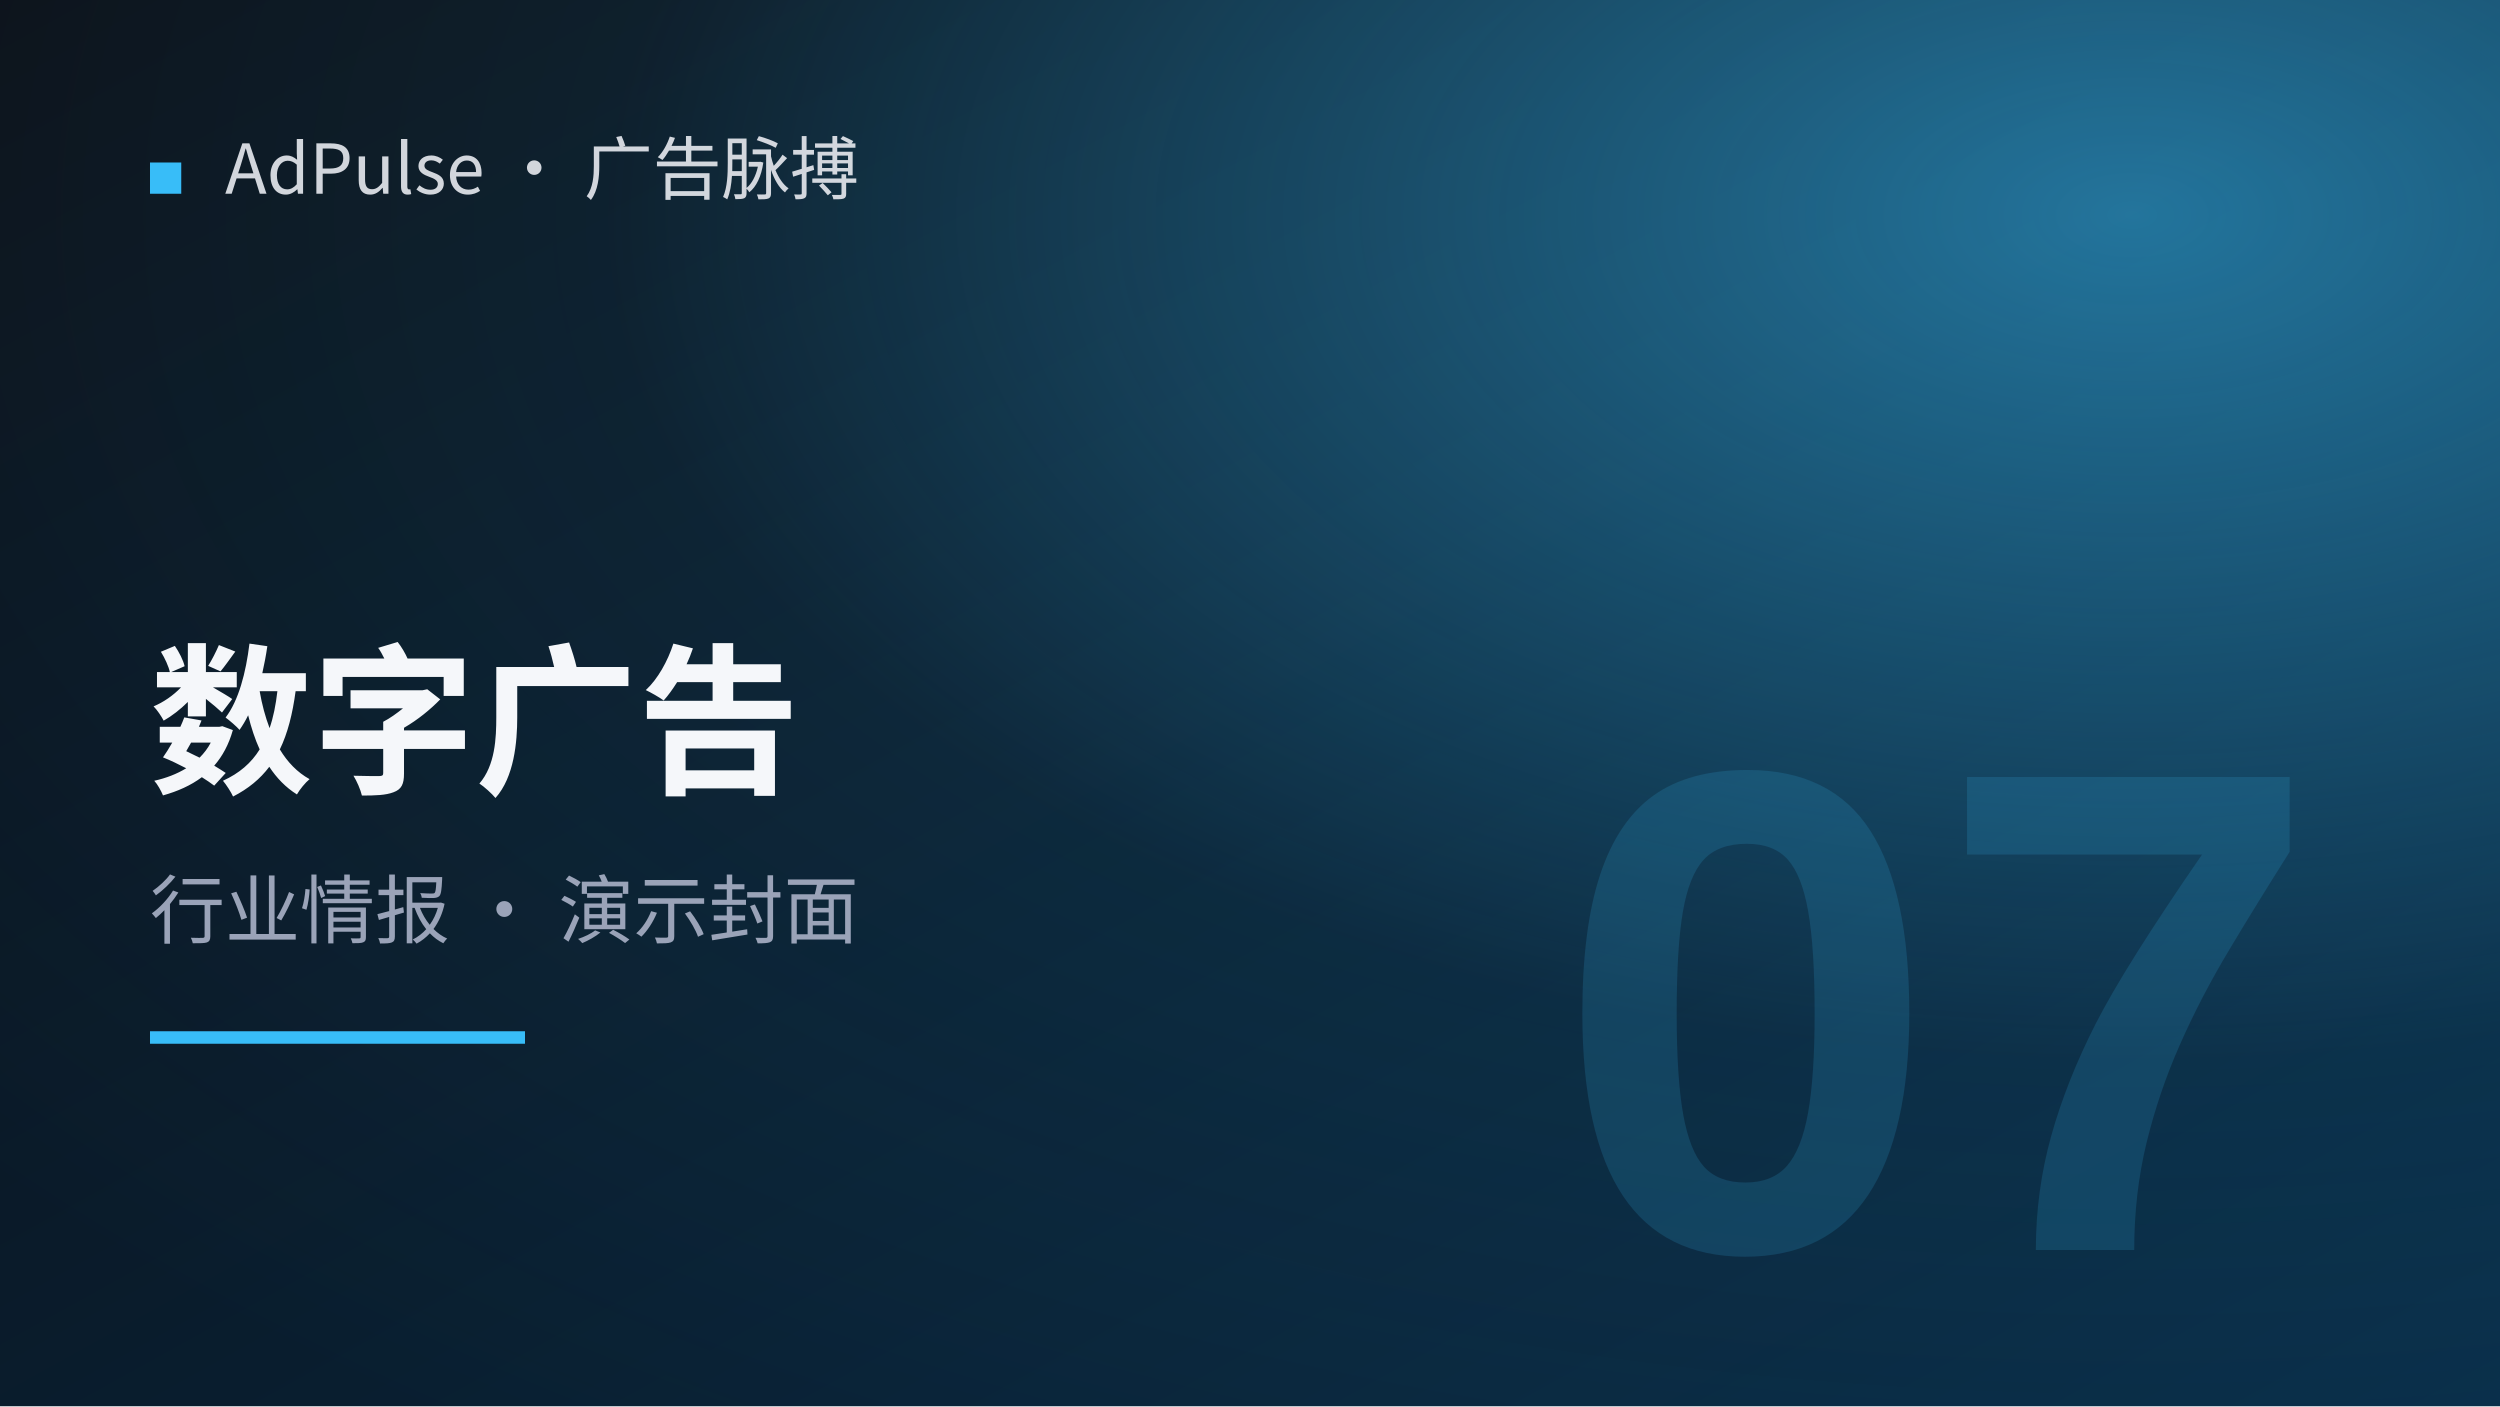
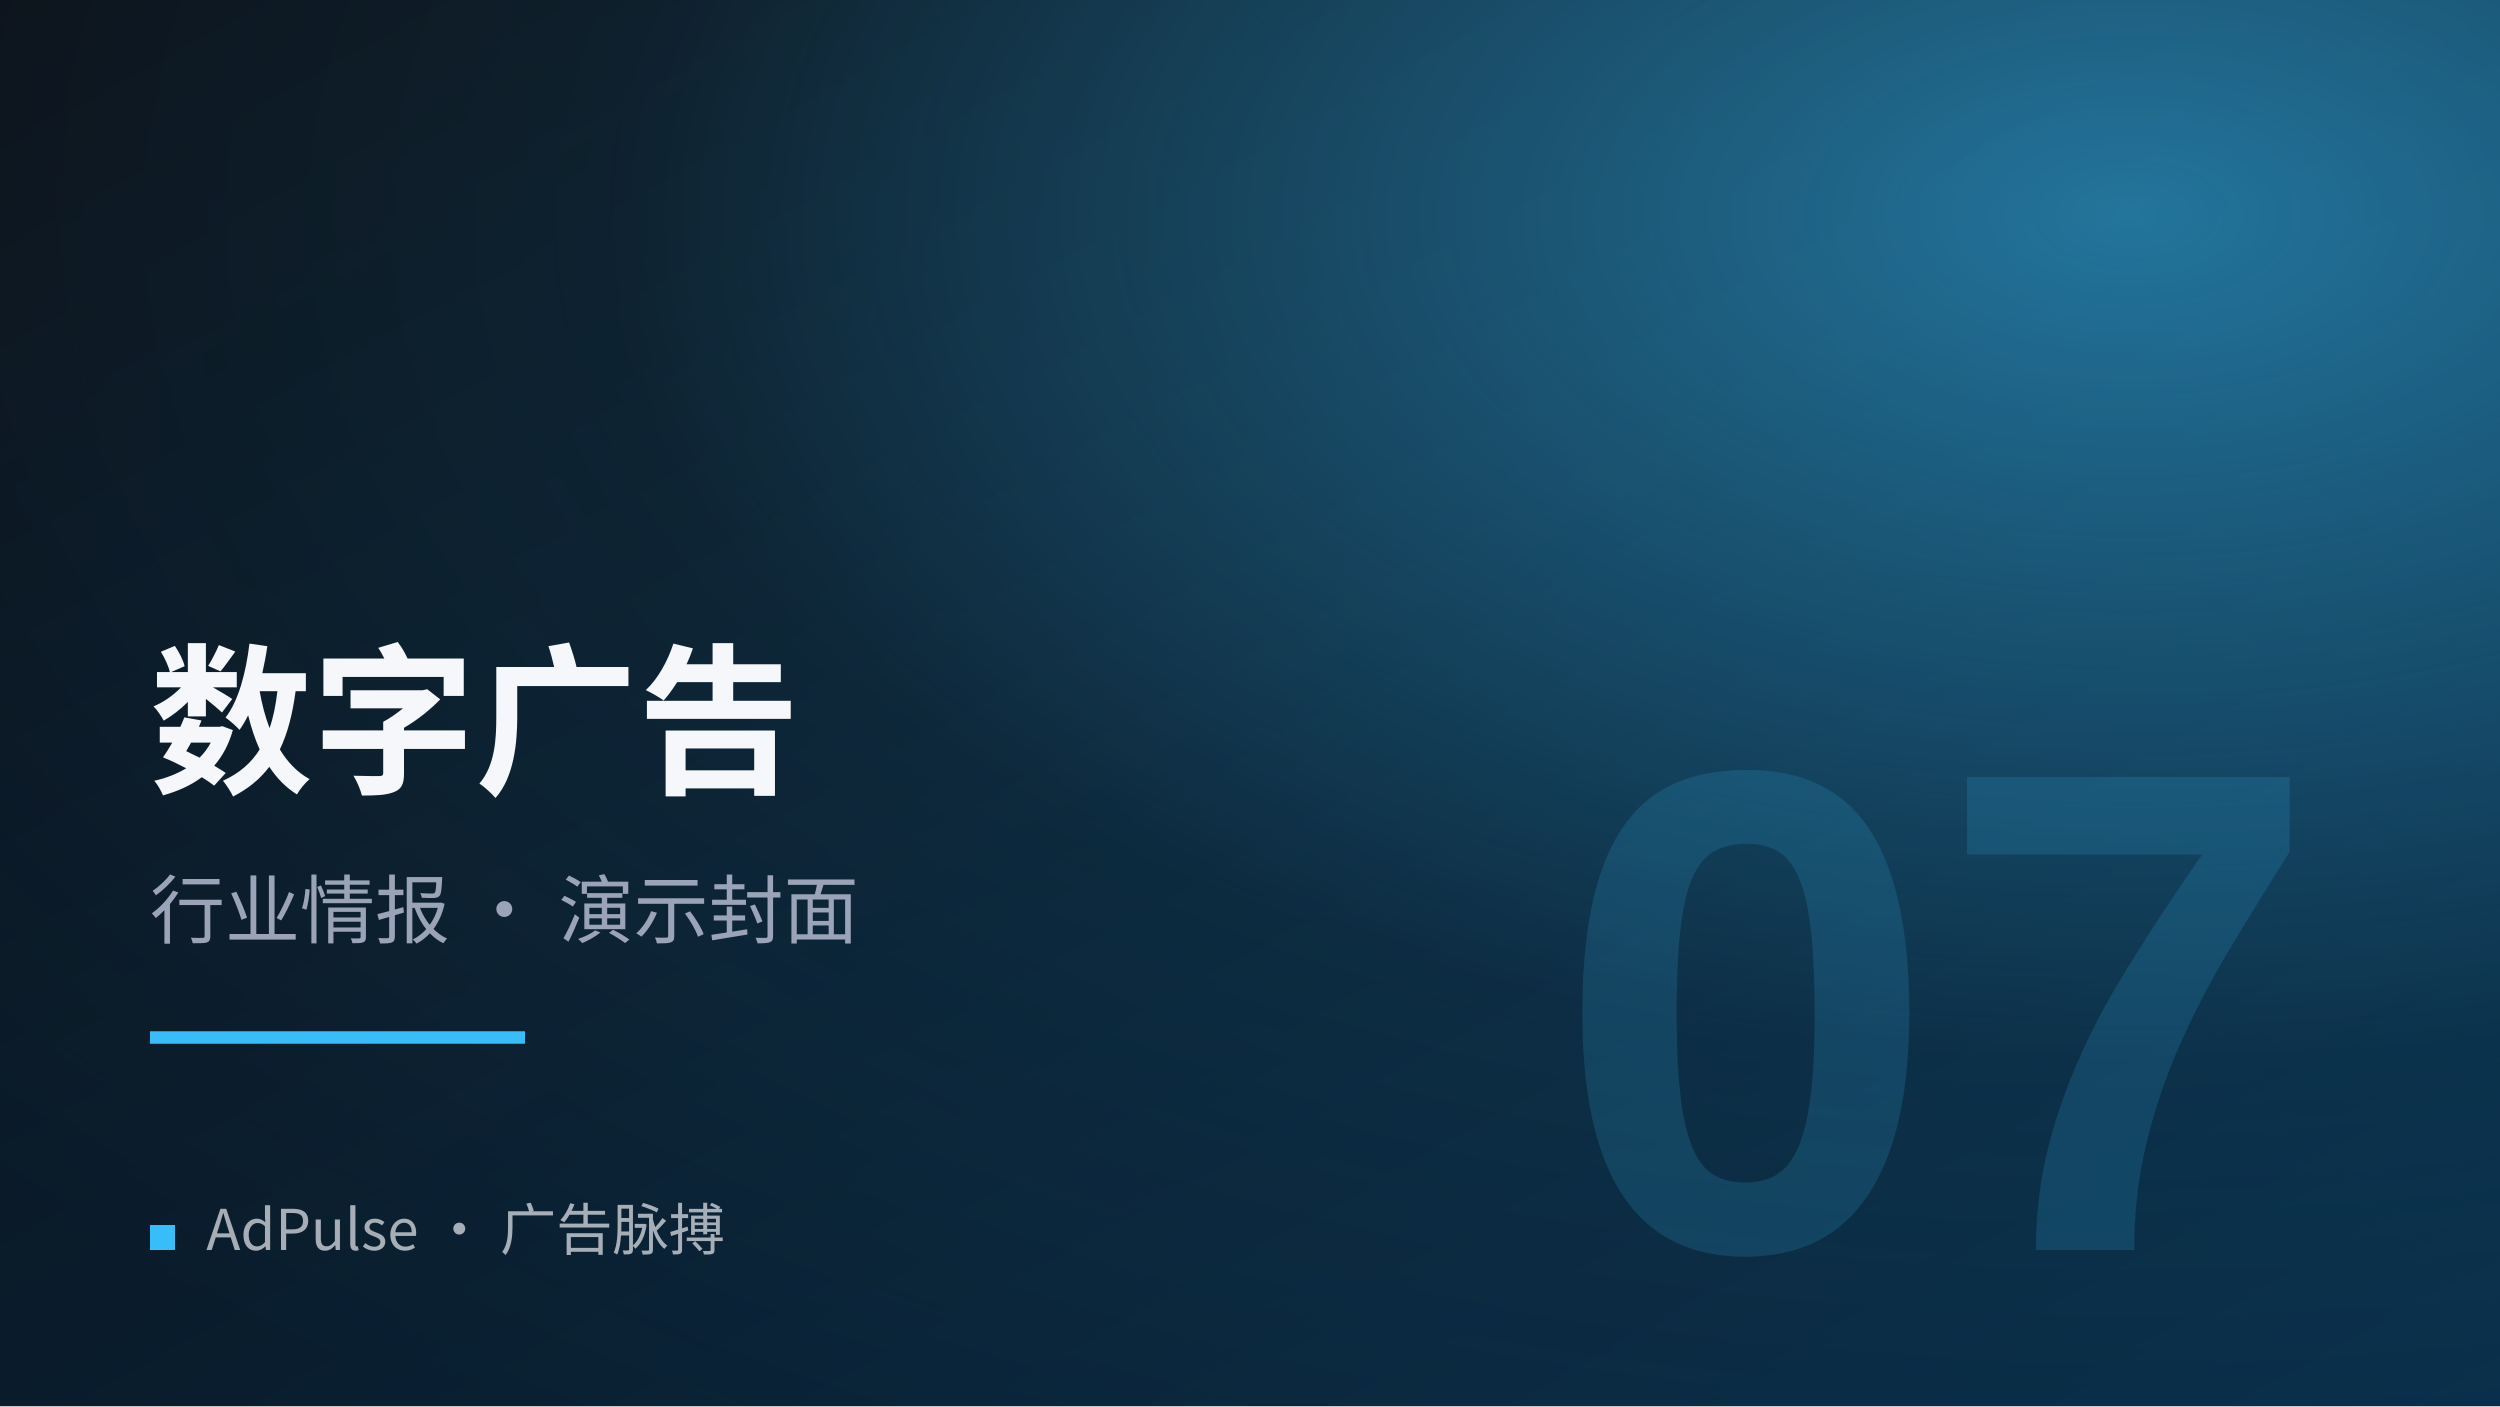
<svg xmlns="http://www.w3.org/2000/svg" width="800" height="450" viewBox="0 0 800 450">
  <defs>
    <linearGradient id="g" x1="0" y1="0" x2="1" y2="1">
      <stop offset="0" stop-color="#0B0E14" />
      <stop offset="1" stop-color="#082A44" />
    </linearGradient>
    <radialGradient id="r" cx="0.85" cy="0.15" r="1.1">
      <stop offset="0" stop-color="#38BDF8" stop-opacity="0.55" />
      <stop offset="0.55" stop-color="#38BDF8" stop-opacity="0.08" />
      <stop offset="1" stop-color="#38BDF8" stop-opacity="0" />
    </radialGradient>
  </defs>
  <rect width="800" height="450" fill="url(#g)" />
  <rect width="800" height="450" fill="url(#r)" />
  <text x="620" y="400" font-family="Arial, sans-serif" font-size="220" font-weight="800" fill="#38BDF8" opacity="0.16" text-anchor="middle">07</text>
-   <rect x="48" y="52" width="10" height="10" fill="#38BDF8" />
-   <text x="72" y="62" font-family="'Noto Sans CJK SC','PingFang SC','Microsoft YaHei',sans-serif" font-size="22" fill="#E8EAF0" opacity="0.9">AdPulse · 广告脉搏</text>
  <text x="48" y="250" font-family="'Noto Sans CJK SC','PingFang SC','Microsoft YaHei',sans-serif" font-size="52" font-weight="700" fill="#F5F7FA">数字广告</text>
  <text x="48" y="300" font-family="'Noto Sans CJK SC','PingFang SC','Microsoft YaHei',sans-serif" font-size="24" fill="#9AA3B8">行业情报 · 演示封面</text>
  <rect x="48" y="330" width="120" height="4" fill="#38BDF8" />
+   <rect x="48" y="392" width="8" height="8" fill="#38BDF8" />
+   <text x="66" y="400" font-family="'Noto Sans CJK SC','PingFang SC','Microsoft YaHei',sans-serif" font-size="18" fill="#E8EAF0" opacity="0.7">AdPulse · 广告脉搏</text>
</svg>
